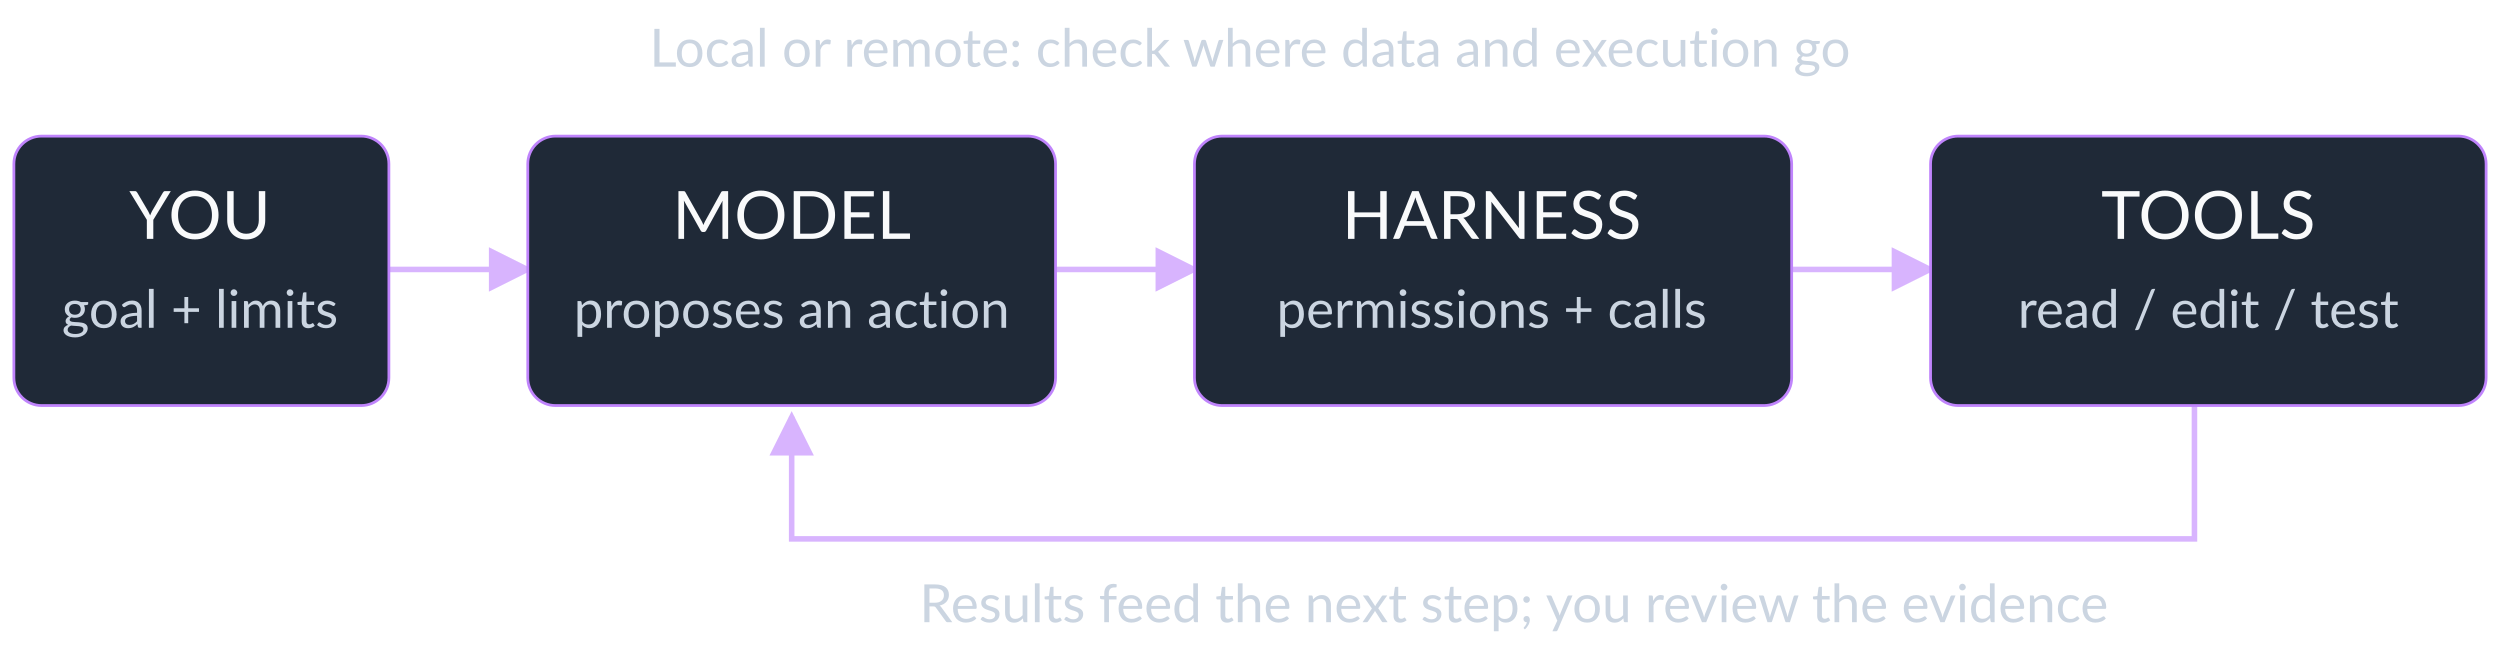
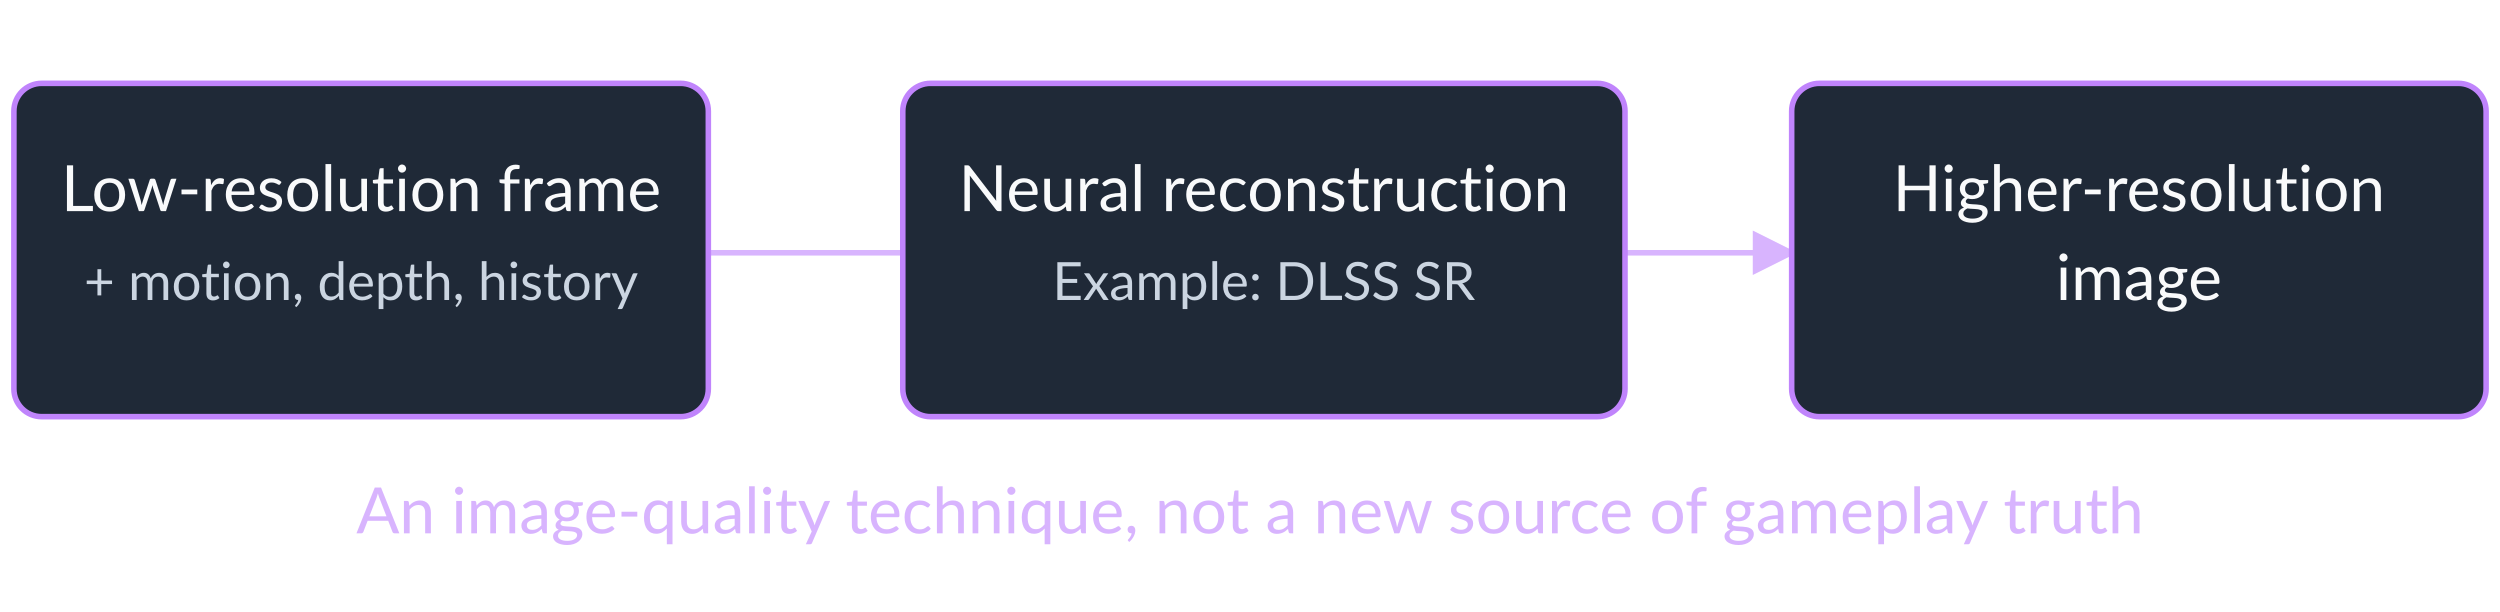
- <svg xmlns="http://www.w3.org/2000/svg" viewBox="0 0 900 235" role="img" aria-labelledby="s29-title s29-desc" font-family="Montserrat, Lato, Segoe UI, sans-serif">
+ <svg xmlns="http://www.w3.org/2000/svg" viewBox="0 0 900 220" role="img" aria-labelledby="s28-title s28-desc" font-family="Montserrat, Lato, Segoe UI, sans-serif">
  <defs>
-     <marker id="s29-arrow" markerWidth="8" markerHeight="8" refX="7" refY="4" orient="auto">
+     <marker id="s28-arrow" markerWidth="8" markerHeight="8" refX="7" refY="4" orient="auto">
      <path d="M0 0 L8 4 L0 8" fill="#D8B4FE" />
    </marker>
  </defs>
-   <g fill="none" stroke="#D8B4FE" stroke-width="2" marker-end="url(#s29-arrow)">
-     <path d="M140 97 H190" />
-     <path d="M380 97 H430" />
-     <path d="M645 97 H695" />
-     <path d="M790 146 V194 H285 V150" />
+   <path d="M255 91 H325 M585 91 H645" stroke="#D8B4FE" stroke-width="2" marker-end="url(#s28-arrow)" />
+   <g fill="#1F2937" stroke="#C084FC" stroke-width="2">
+     <rect x="5" y="30" width="250" height="120" rx="10" />
+     <rect x="325" y="30" width="260" height="120" rx="10" />
+     <rect x="645" y="30" width="250" height="120" rx="10" />
  </g>
-   <g fill="#1F2937" stroke="#C084FC">
-     <rect x="5" y="49" width="135" height="97" rx="10" />
-     <rect x="190" y="49" width="190" height="97" rx="10" />
-     <rect x="430" y="49" width="215" height="97" rx="10" />
-     <rect x="695" y="49" width="200" height="97" rx="10" />
-   </g>
-   <g text-anchor="middle" fill="#F9FAFB" font-size="24">
-     <text x="72" y="86">YOU</text>
-     <text x="285" y="86">MODEL</text>
-     <text x="537" y="86">HARNESS</text>
-     <text x="795" y="86">TOOLS</text>
+   <g text-anchor="middle" fill="#F9FAFB" font-size="23">
+     <text x="130" y="76">Low-resolution frame</text>
+     <text x="455" y="76">Neural reconstruction</text>
+     <text x="770" y="76">Higher-resolution</text>
+     <text x="770" y="108">image</text>
  </g>
  <g text-anchor="middle" fill="#CBD5E1" font-size="19">
-     <text x="72" y="118">goal + limits</text>
-     <text x="285" y="118">proposes an action</text>
-     <text x="537" y="118">permissions + calls</text>
-     <text x="795" y="118">read / edit / test</text>
-     <text x="545" y="224">Results feed the next step; you review the evidence</text>
-     <text x="450" y="24">Local or remote: check where data and execution go</text>
+     <text x="130" y="108">+ motion, depth, history</text>
+     <text x="455" y="108">Example: DLSS SR</text>
  </g>
+   <text x="450" y="192" text-anchor="middle" fill="#D8B4FE" font-size="23">An image-quality technique, not a new source of gameplay truth</text>
</svg>
